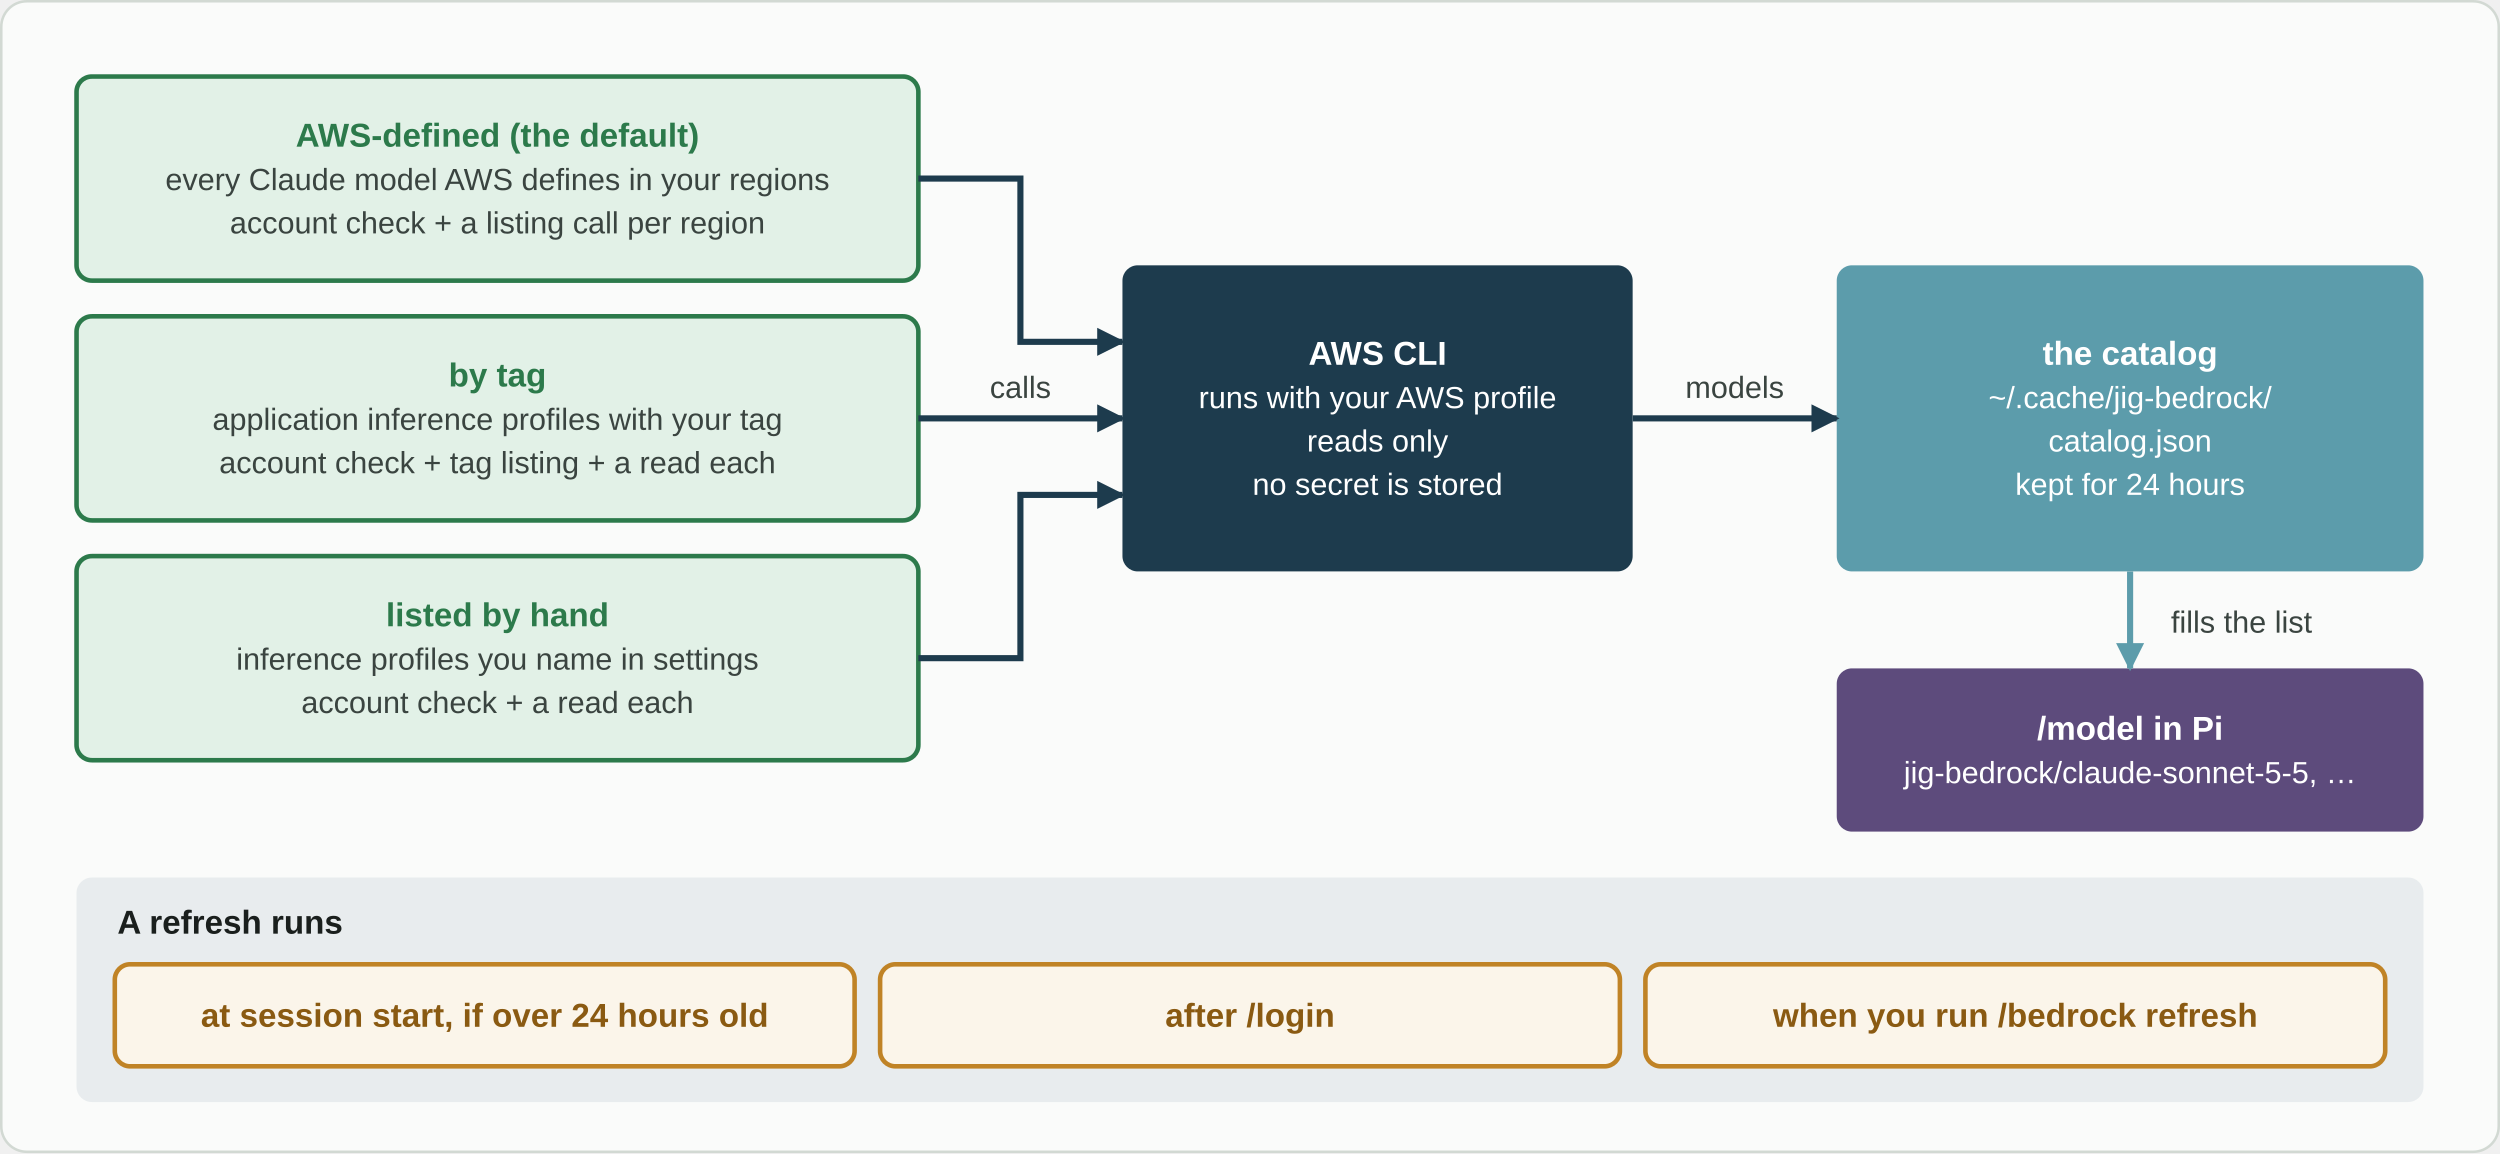
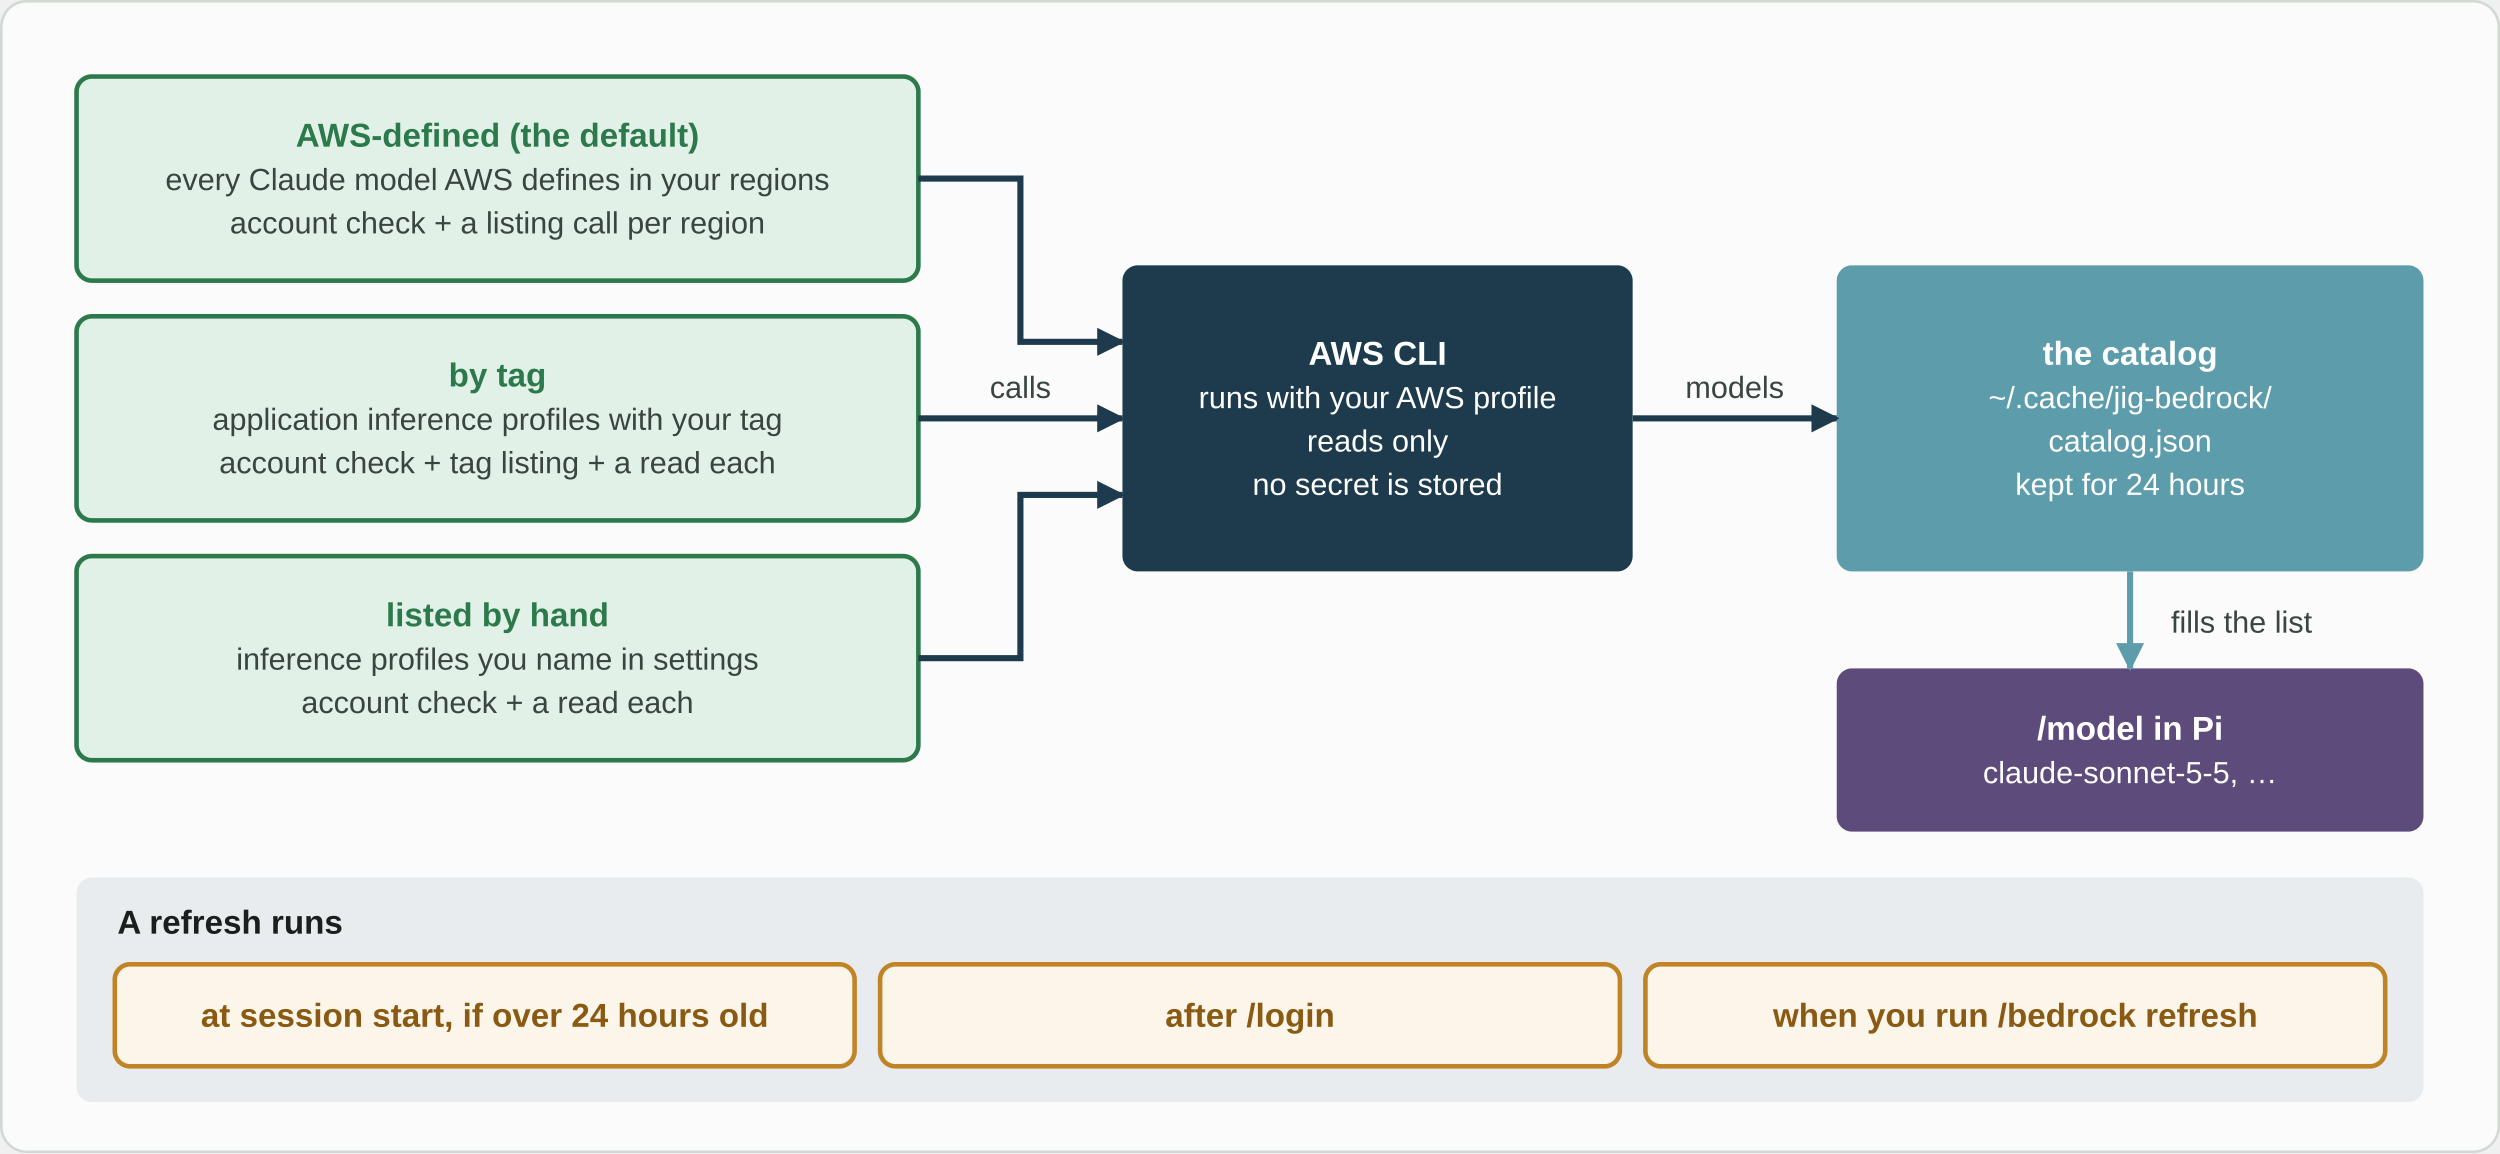
<svg xmlns="http://www.w3.org/2000/svg" width="980" height="452" viewBox="0 0 980 452" role="img" aria-label="How the models are found. There are three ways. AWS-defined, the default: every Claude inference profile AWS defines in your regions, found with one account check and a listing call per region. By tag: the application inference profiles that carry your tag, found with an account check, a tag listing per region and one read for each. Listed by hand: the inference profiles you name in the settings, found with an account check and one read for each. All three run the AWS CLI with your AWS profile and only read; no secret is stored. The result is the catalog, the file catalog.json in the cache folder jig-bedrock, kept for 24 hours, and it fills the model list of Pi. A refresh runs at session start when the catalog is over 24 hours old, after login, and when you run bedrock refresh." font-family="IBM Plex Sans, Segoe UI, Arial, sans-serif">
  <rect x="0.5" y="0.5" width="979" height="451" rx="10" fill="#FAFBFA" stroke="#D2D9D3" />
  <defs>
    <marker id="discovery-head-1d3b4d-11" viewBox="0 0 10 10" refX="9" refY="5" markerUnits="userSpaceOnUse" markerWidth="11" markerHeight="11" orient="auto">
      <path d="M0,0 L10,5 L0,10 z" fill="#1D3B4D" />
    </marker>
    <marker id="discovery-head-5c9cab-11" viewBox="0 0 10 10" refX="9" refY="5" markerUnits="userSpaceOnUse" markerWidth="11" markerHeight="11" orient="auto">
      <path d="M0,0 L10,5 L0,10 z" fill="#5C9CAB" />
    </marker>
  </defs>
  <rect x="30" y="30" width="330" height="80" rx="6" fill="#E2F1E7" stroke="#2C7A4B" stroke-width="1.8" />
  <text x="195" y="57.5" font-size="13" fill="#2C7A4B" font-weight="700" text-anchor="middle">AWS-defined (the default)</text>
  <text x="195" y="74.5" font-size="12" fill="#3A4440" text-anchor="middle">every Claude model AWS defines in your regions</text>
  <text x="195" y="91.5" font-size="12" fill="#3A4440" text-anchor="middle">account check + a listing call per region</text>
  <rect x="30" y="124" width="330" height="80" rx="6" fill="#E2F1E7" stroke="#2C7A4B" stroke-width="1.8" />
  <text x="195" y="151.5" font-size="13" fill="#2C7A4B" font-weight="700" text-anchor="middle">by tag</text>
  <text x="195" y="168.5" font-size="12" fill="#3A4440" text-anchor="middle">application inference profiles with your tag</text>
  <text x="195" y="185.5" font-size="12" fill="#3A4440" text-anchor="middle">account check + tag listing + a read each</text>
  <rect x="30" y="218" width="330" height="80" rx="6" fill="#E2F1E7" stroke="#2C7A4B" stroke-width="1.8" />
  <text x="195" y="245.5" font-size="13" fill="#2C7A4B" font-weight="700" text-anchor="middle">listed by hand</text>
  <text x="195" y="262.5" font-size="12" fill="#3A4440" text-anchor="middle">inference profiles you name in settings</text>
  <text x="195" y="279.5" font-size="12" fill="#3A4440" text-anchor="middle">account check + a read each</text>
  <rect x="440" y="104" width="200" height="120" rx="6" fill="#1D3B4D" />
  <text x="540" y="143.0" font-size="13" fill="#FFFFFF" font-weight="700" text-anchor="middle">AWS CLI</text>
  <text x="540" y="160.0" font-size="12" fill="#FFFFFF" text-anchor="middle">runs with your AWS profile</text>
  <text x="540" y="177.0" font-size="12" fill="#FFFFFF" text-anchor="middle">reads only</text>
  <text x="540" y="194.0" font-size="12" fill="#FFFFFF" text-anchor="middle">no secret is stored</text>
  <path d="M360 70 H400 V134 H440" fill="none" stroke="#1D3B4D" stroke-width="2.4" marker-end="url(#discovery-head-1d3b4d-11)" />
  <path d="M360 164 H440" fill="none" stroke="#1D3B4D" stroke-width="2.4" marker-end="url(#discovery-head-1d3b4d-11)" />
  <path d="M360 258 H400 V194 H440" fill="none" stroke="#1D3B4D" stroke-width="2.4" marker-end="url(#discovery-head-1d3b4d-11)" />
  <text x="400" y="156" font-size="12" fill="#3A4440" text-anchor="middle">calls</text>
  <rect x="720" y="104" width="230" height="120" rx="6" fill="#5C9CAB" />
  <text x="835" y="143.0" font-size="13" fill="#FFFFFF" font-weight="700" text-anchor="middle">the catalog</text>
  <text x="835" y="160.0" font-size="12" fill="#FFFFFF" text-anchor="middle">~/.cache/jig-bedrock/</text>
  <text x="835" y="177.0" font-size="12" fill="#FFFFFF" text-anchor="middle">catalog.json</text>
  <text x="835" y="194.0" font-size="12" fill="#FFFFFF" text-anchor="middle">kept for 24 hours</text>
  <path d="M640 164 H720" fill="none" stroke="#1D3B4D" stroke-width="2.4" marker-end="url(#discovery-head-1d3b4d-11)" />
  <text x="680" y="156" font-size="12" fill="#3A4440" text-anchor="middle">models</text>
  <rect x="720" y="262" width="230" height="64" rx="6" fill="#5D4B7C" />
  <text x="835" y="290.0" font-size="13" fill="#FFFFFF" font-weight="700" text-anchor="middle">/model in Pi</text>
-   <text x="835" y="307.0" font-size="12" fill="#FFFFFF" text-anchor="middle">jig-bedrock/claude-sonnet-5-5, …</text>
+   <text x="835" y="307.0" font-size="12" fill="#FFFFFF" text-anchor="middle">claude-sonnet-5-5, …</text>
  <path d="M835 224 V262" fill="none" stroke="#5C9CAB" stroke-width="2.4" marker-end="url(#discovery-head-5c9cab-11)" />
  <text x="851" y="248" font-size="12" fill="#3A4440">fills the list</text>
  <rect x="30" y="344" width="920" height="88" rx="6" fill="#E8ECEE" />
  <text x="46" y="366" font-size="13" fill="#1A1F1D" font-weight="700">A refresh runs</text>
  <rect x="45" y="378" width="290" height="40" rx="6" fill="#FBF5EA" stroke="#C08326" stroke-width="1.8" />
  <text x="190" y="402.5" font-size="13" fill="#8A5A12" font-weight="700" text-anchor="middle">at session start, if over 24 hours old</text>
  <rect x="345" y="378" width="290" height="40" rx="6" fill="#FBF5EA" stroke="#C08326" stroke-width="1.8" />
  <text x="490" y="402.5" font-size="13" fill="#8A5A12" font-weight="700" text-anchor="middle">after /login</text>
  <rect x="645" y="378" width="290" height="40" rx="6" fill="#FBF5EA" stroke="#C08326" stroke-width="1.8" />
  <text x="790" y="402.5" font-size="13" fill="#8A5A12" font-weight="700" text-anchor="middle">when you run /bedrock refresh</text>
</svg>
